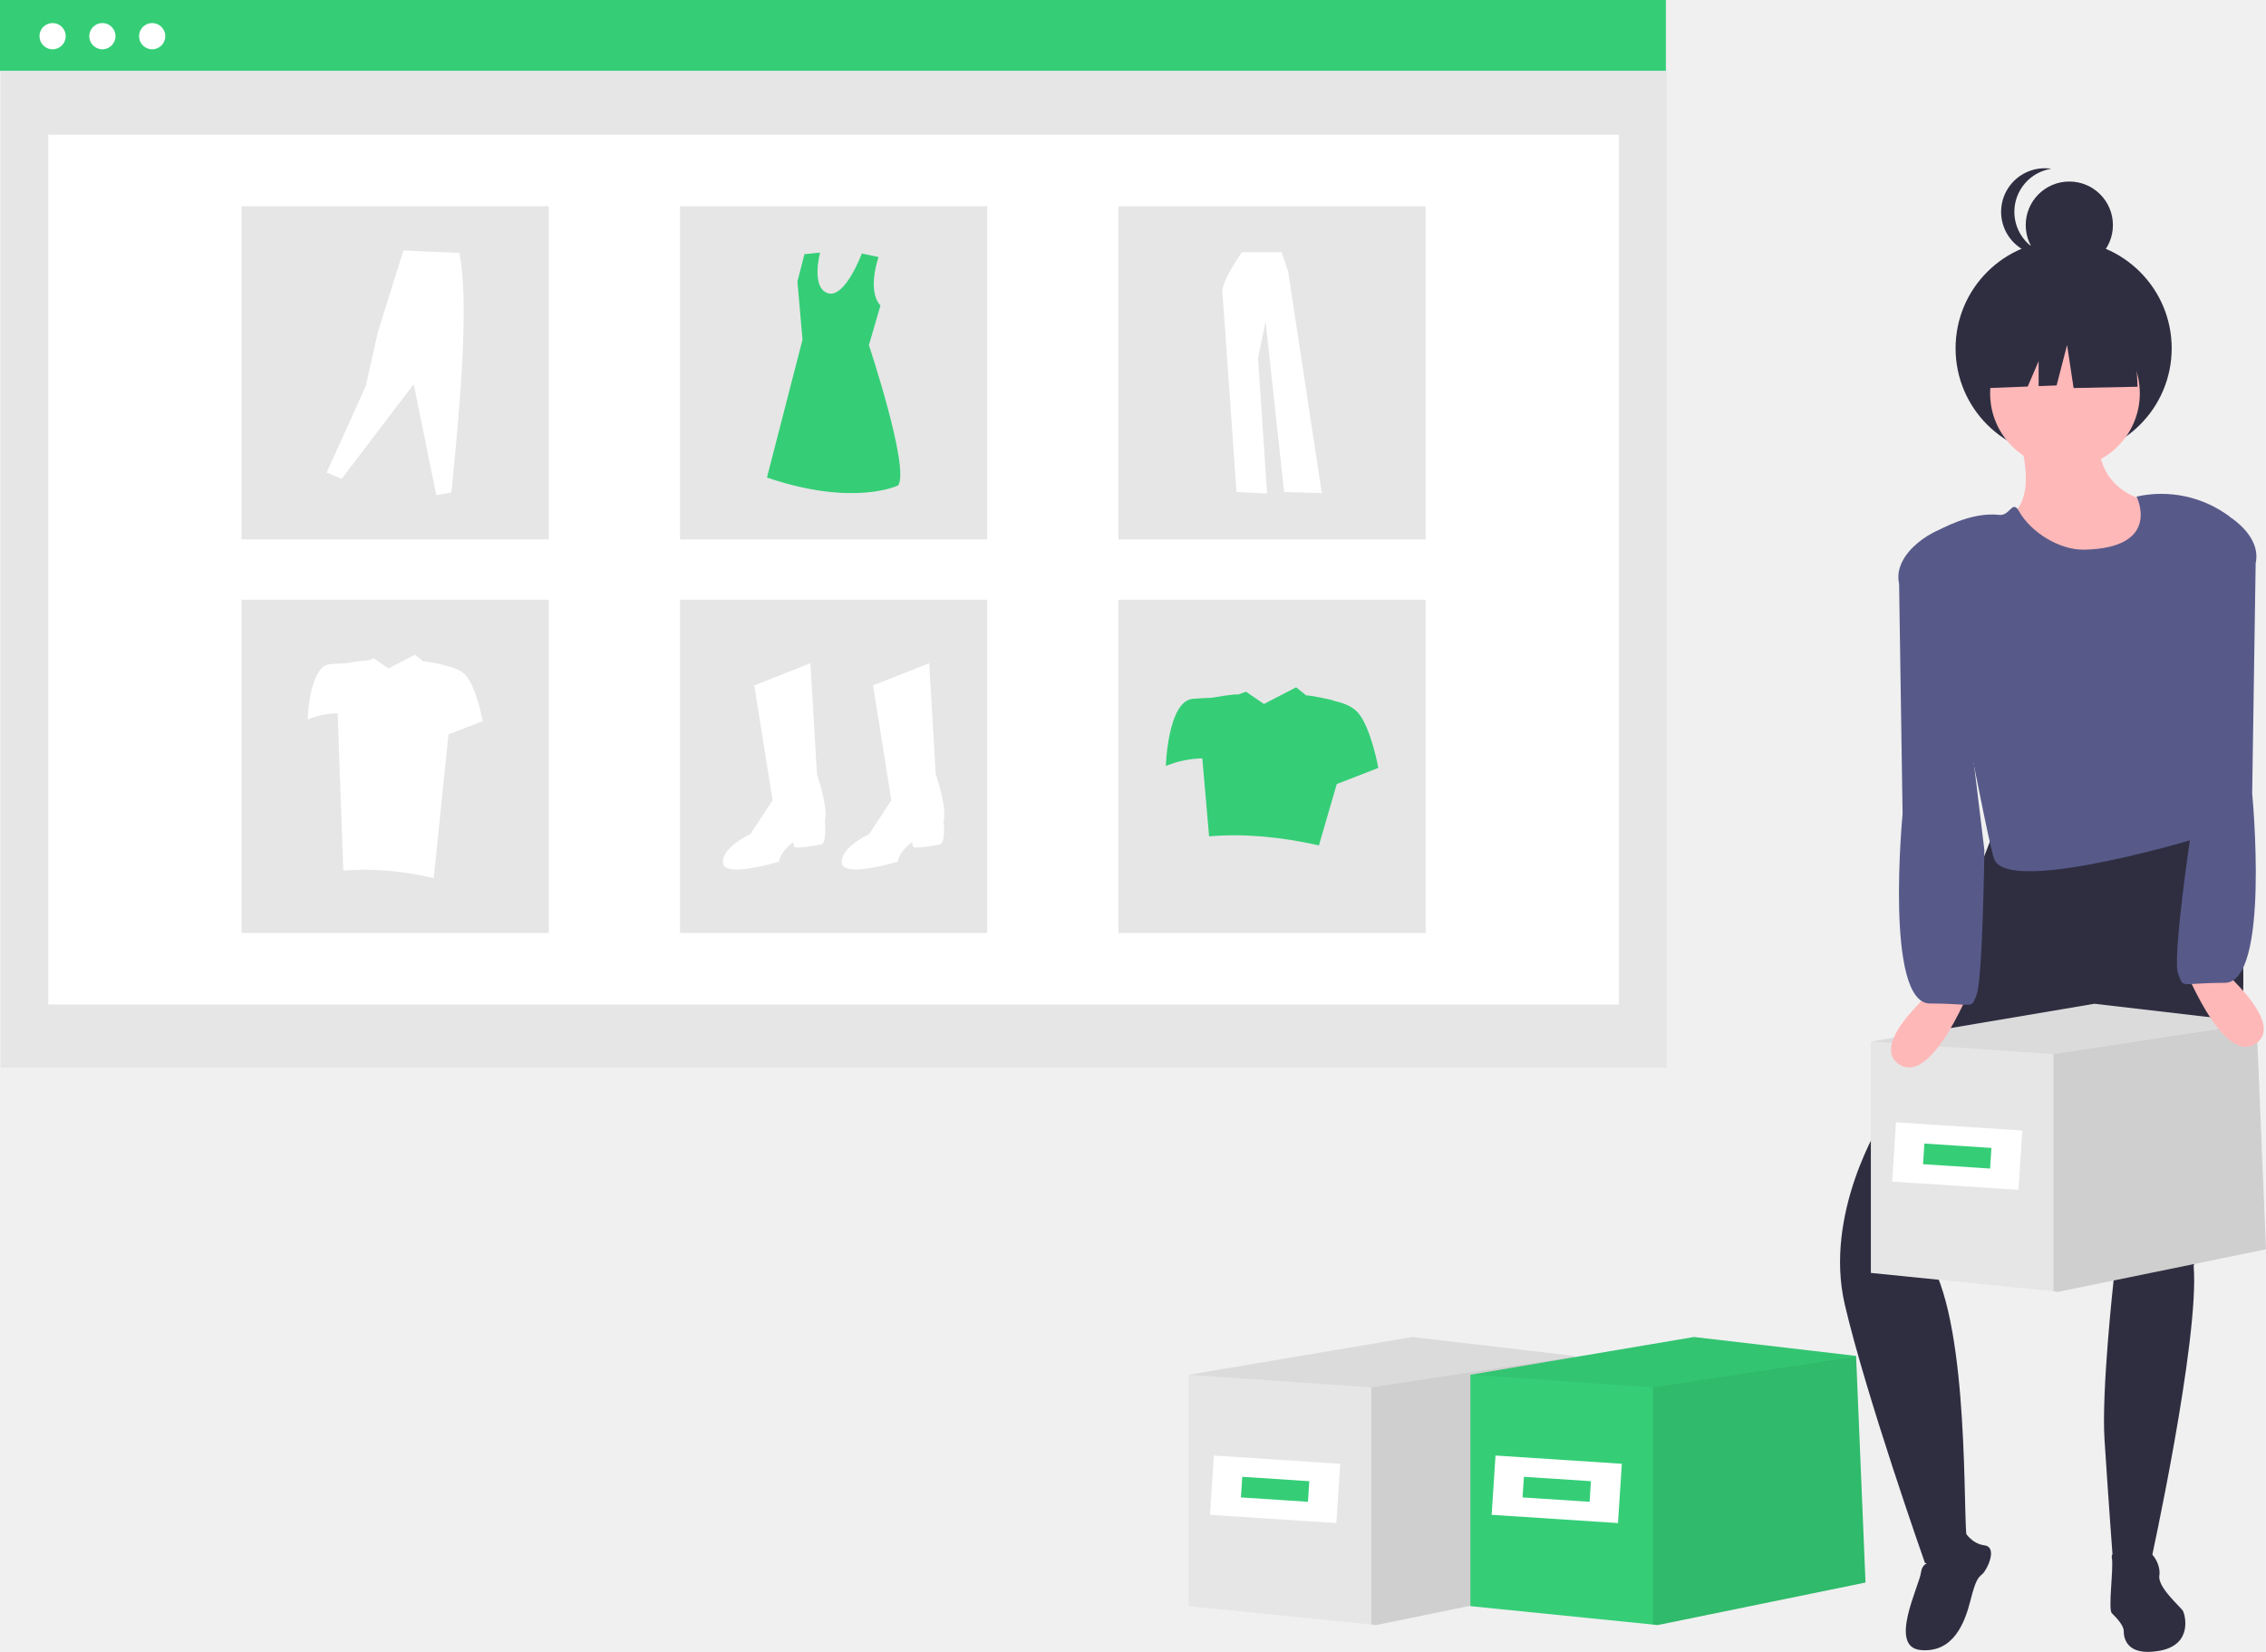
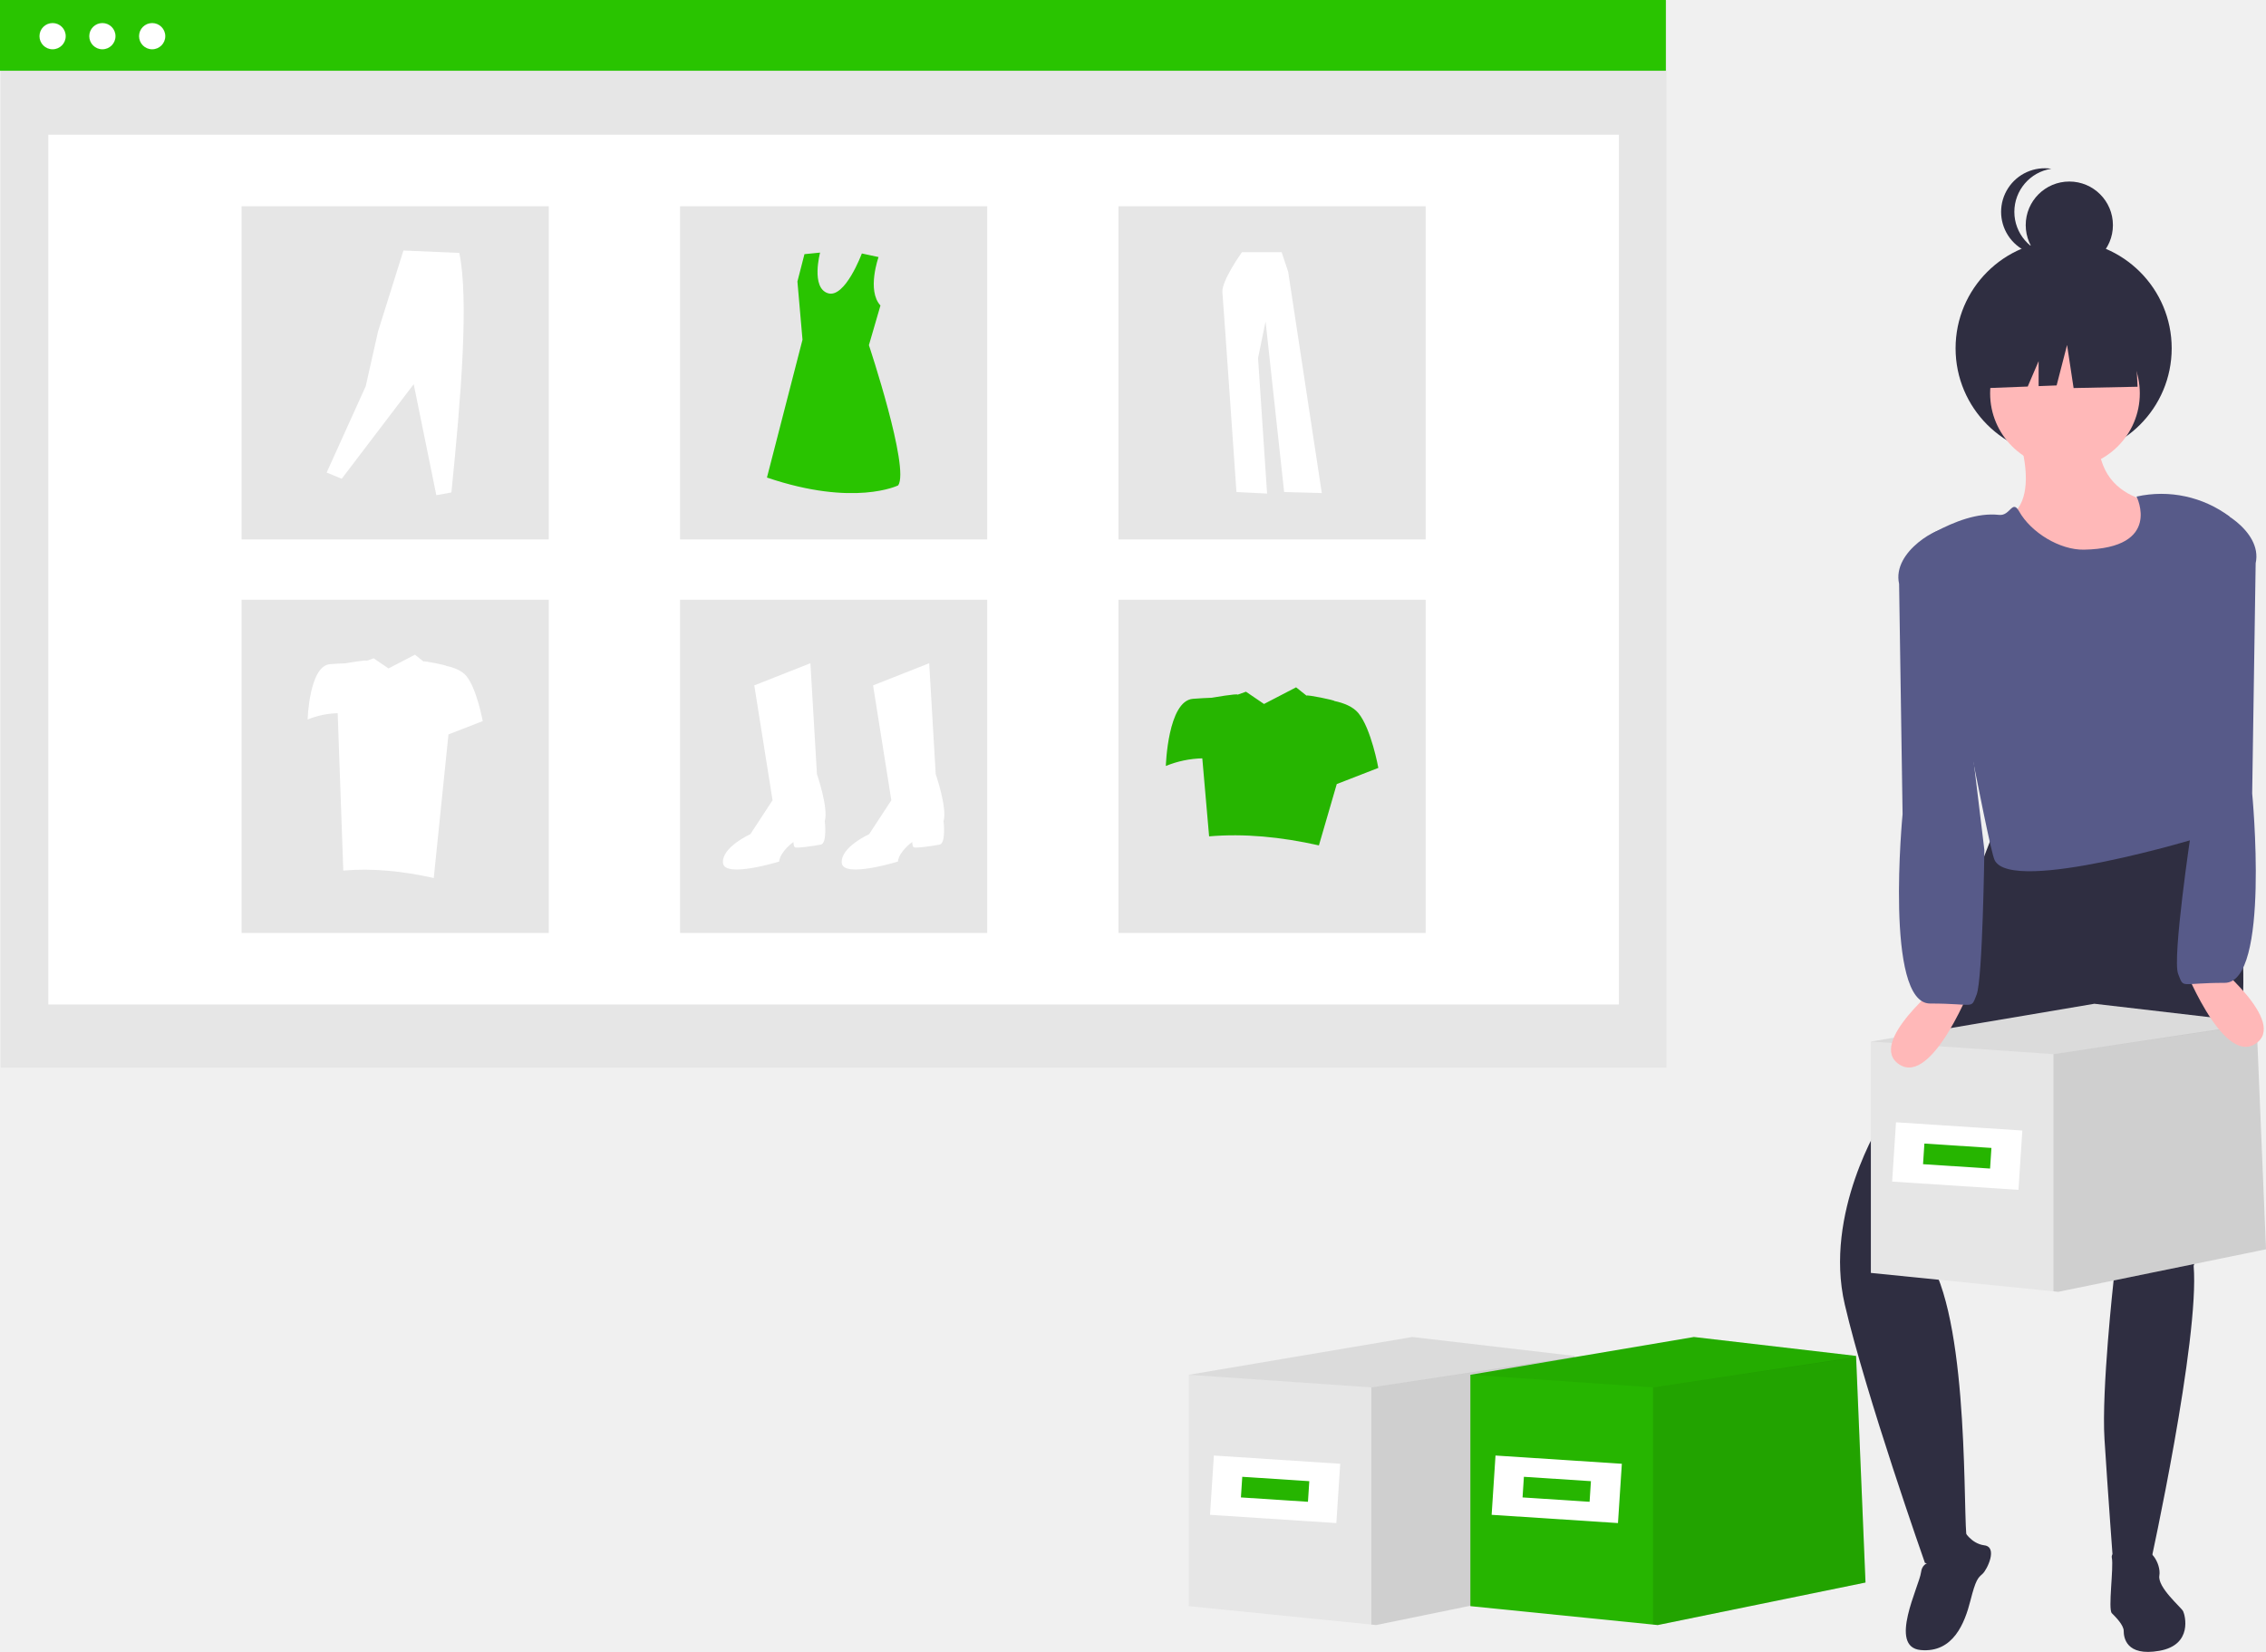
<svg xmlns="http://www.w3.org/2000/svg" id="a80234ba-f3f6-42a2-9225-8d803f7486aa" data-name="Layer 1" width="877" height="639.474" viewBox="0 0 877 639.474">
  <rect x="0.275" y="0.365" width="644.725" height="412.91" fill="#e6e6e6" />
  <rect x="18.711" y="52.155" width="607.853" height="336.693" fill="#fff" />
-   <rect width="644.725" height="27.39" fill="#35CE77" />
+   <rect width="644.725" height="27.39" fill="#29c400" />
  <circle cx="20.354" cy="14.003" r="5.077" fill="#fff" />
  <circle cx="39.624" cy="14.003" r="5.077" fill="#FFF" />
  <circle cx="58.893" cy="14.003" r="5.077" fill="#FFF" />
  <rect x="93.501" y="79.848" width="118.887" height="128.982" fill="#e6e6e6" />
  <rect x="263.193" y="79.848" width="118.887" height="128.982" fill="#e6e6e6" />
  <rect x="432.885" y="79.848" width="118.887" height="128.982" fill="#e6e6e6" />
  <rect x="93.501" y="232.176" width="118.887" height="128.982" fill="#e6e6e6" />
  <rect x="263.193" y="232.176" width="118.887" height="128.982" fill="#e6e6e6" />
  <rect x="432.885" y="232.176" width="118.887" height="128.982" fill="#e6e6e6" />
  <path d="M453.428,395.588l21.722-8.588,2.526,42.939s4.546,13.134,3.031,18.186c0,0,1.01,8.588-1.515,9.093s-9.598,1.515-10.103,1.01-.505-2.021-.505-2.021-5.052,3.536-5.557,7.577c0,0-21.217,6.567-21.722.505s10.608-11.114,10.608-11.114l8.588-13.134Z" transform="translate(-161.5 -130.2629)" fill="#fff" />
  <path d="M499.397,395.588l21.722-8.588,2.526,42.939s4.546,13.134,3.031,18.186c0,0,1.01,8.588-1.515,9.093s-9.598,1.515-10.103,1.01-.505-2.021-.505-2.021-5.052,3.536-5.557,7.577c0,0-21.217,6.567-21.722.505s10.608-11.114,10.608-11.114l8.588-13.134Z" transform="translate(-161.5 -130.2629)" fill="#fff" />
-   <path d="M501.522,229.773s-4.625,12.924.734,18.752l-4.468,15.353s15.874,47.622,11.339,54.274c0,0-16.932,8.466-50.796-3.024l13.757-53.367-1.965-22.526,2.721-10.583,6.047-.605s-3.628,13.606,3.024,15.723S495.056,228.387,495.056,228.387Z" transform="translate(-161.5 -130.2629)" fill="#35CE77" />
+   <path d="M501.522,229.773s-4.625,12.924.734,18.752l-4.468,15.353s15.874,47.622,11.339,54.274c0,0-16.932,8.466-50.796-3.024l13.757-53.367-1.965-22.526,2.721-10.583,6.047-.605s-3.628,13.606,3.024,15.723S495.056,228.387,495.056,228.387Z" transform="translate(-161.5 -130.2629)" fill="#29c400" />
  <path d="M287.921,313.204l5.837,2.388,27.858-36.613,8.755,42.98,5.837-1.061c3.744-37.055,6.797-74.85,3.051-92.726l-21.623-.929-9.816,31.307L303.044,279.775Z" transform="translate(-161.5 -130.2629)" fill="#fff" />
  <path d="M642.178,227.875s-7.966,11.074-7.577,15.543,5.44,77.327,5.44,77.327l11.852.583L648.395,268.87l2.914-14.183,7.189,66.058,14.572.389-13.017-85.681-2.526-7.577Z" transform="translate(-161.5 -130.2629)" fill="#fff" />
-   <path d="M687.2,406.281c-2.115-2.538-5.751-3.91-9.242-4.652.105-.317-10.618-2.532-10.798-2.076l-4.041-3.219-12.415,6.447-6.977-4.75-3.241,1.15c.132-.572-10.061,1.194-10.061,1.194-1.947.07-4.434.192-7.218.406-9.749.75-10.499,25.997-10.499,25.997a39.852,39.852,0,0,1,14.113-2.955l2.635,30.202c13.553-1.162,27.767.19,42.496,3.5L678.86,433.785l16.089-6.257S692.2,412.28,687.2,406.281Z" transform="translate(-161.5 -130.2629)" fill="#35CE77" />
+   <path d="M687.2,406.281c-2.115-2.538-5.751-3.91-9.242-4.652.105-.317-10.618-2.532-10.798-2.076l-4.041-3.219-12.415,6.447-6.977-4.75-3.241,1.15c.132-.572-10.061,1.194-10.061,1.194-1.947.07-4.434.192-7.218.406-9.749.75-10.499,25.997-10.499,25.997a39.852,39.852,0,0,1,14.113-2.955l2.635,30.202c13.553-1.162,27.767.19,42.496,3.5L678.86,433.785l16.089-6.257S692.2,412.28,687.2,406.281Z" transform="translate(-161.5 -130.2629)" fill="#26B500" />
  <path d="M341.941,391.901c-1.743-2.091-4.738-3.222-7.615-3.833.086-.262-8.749-2.086-8.897-1.71l-3.33-2.652-10.229,5.312-5.749-3.913-2.67.948c.109-.471-8.29.983-8.29.983-1.604.058-3.654.158-5.947.335-8.033.618-8.651,21.421-8.651,21.421a32.836,32.836,0,0,1,11.629-2.435L294.362,467.27c11.167-.958,22.879.157,35.015,2.884l5.692-55.59,13.257-5.155S346.06,396.845,341.941,391.901Z" transform="translate(-161.5 -130.2629)" fill="#fff" />
  <polygon points="613 612.618 532.578 629.079 530.745 628.892 460.071 621.759 460.071 532.196 546.587 517.569 609.346 524.888 609.369 525.285 609.369 525.472 613 612.618" fill="#e6e6e6" />
  <polygon points="613 612.618 532.578 629.079 530.745 628.892 530.745 537.076 609.369 525.285 613 612.618" opacity="0.1" style="isolation:isolate" />
  <polygon points="609.369 525.472 609.346 525.495 530.745 537.076 460.071 532.196 546.587 517.569 609.346 524.888 609.369 525.285 609.369 525.472" opacity="0.05" style="isolation:isolate" />
  <rect x="630.5" y="695.287" width="49" height="23" transform="translate(-114.0789 -171.4202) rotate(3.73411)" fill="#fff" />
-   <rect x="642" y="702.787" width="26" height="8" transform="translate(-114.0789 -171.4202) rotate(3.73411)" fill="#35CE77" />
-   <polygon points="722 612.618 641.578 629.079 639.745 628.892 569.071 621.759 569.071 532.196 655.587 517.569 718.346 524.888 718.369 525.285 718.369 525.472 722 612.618" fill="#35CE77" />
+   <rect x="642" y="702.787" width="26" height="8" transform="translate(-114.0789 -171.4202) rotate(3.73411)" fill="#26B500" />
+   <polygon points="722 612.618 641.578 629.079 639.745 628.892 569.071 621.759 569.071 532.196 655.587 517.569 718.346 524.888 718.369 525.285 718.369 525.472 722 612.618" fill="#26B500" />
  <polygon points="722 612.618 641.578 629.079 639.745 628.892 639.745 537.076 718.369 525.285 722 612.618" opacity="0.1" style="isolation:isolate" />
  <polygon points="718.369 525.472 718.346 525.495 639.745 537.076 569.071 532.196 655.587 517.569 718.346 524.888 718.369 525.285 718.369 525.472" opacity="0.05" style="isolation:isolate" />
  <rect x="739.5" y="695.287" width="49" height="23" transform="translate(-113.8475 -178.519) rotate(3.73411)" fill="#fff" />
-   <rect x="751" y="702.787" width="26" height="8" transform="translate(-113.8475 -178.519) rotate(3.73411)" fill="#35CE77" />
+   <rect x="751" y="702.787" width="26" height="8" transform="translate(-113.8475 -178.519) rotate(3.73411)" fill="#26B500" />
  <path d="M941.695,295.884s14.19,36.656-11.825,36.656,40.204,36.656,66.218,15.372,10.642-22.467,10.642-22.467-34.291,3.547-33.109-27.197Z" transform="translate(-161.5 -130.2629)" fill="#ffb8b8" />
  <circle cx="798.679" cy="134.835" r="41.82" fill="#2f2e41" />
  <path d="M934.6,448.422,889.666,564.303S867.2,599.777,875.477,635.251,906.5,735.287,906.5,735.287s17.183,4.372,16-11,.737-89.898-17-110l71.669-81.911,2.365,93.415s-4.73,42.569-3.547,61.488,3.547,50.846,3.547,50.846l14.19-2.365s19.142-87.094,16.777-115.473c0,0,43.934-137.891-1-171Z" transform="translate(-161.5 -130.2629)" fill="#2f2e41" />
  <path d="M911.44,735.095s-5.785-1.473-6.452,3.833-12.835,28.903-.131,30.085,17.1-10.705,19.228-19.062,2.934-8.836,4.711-10.437,6.006-10.373.7-11.039-8.027-5.885-8.027-5.885S919.796,737.223,911.44,735.095Z" transform="translate(-161.5 -130.2629)" fill="#2f2e41" />
  <path d="M988.797,730.991s-10.73-1.533-9.963,2.299-1.533,19.927,0,21.459,4.598,4.598,4.598,6.898.766,9.963,13.795,7.664,9.963-13.795,9.197-15.328-9.963-9.197-9.197-13.795S993.395,727.926,988.797,730.991Z" transform="translate(-161.5 -130.2629)" fill="#2f2e41" />
  <circle cx="799.195" cy="152.276" r="28.966" fill="#ffb8b8" />
  <path d="M988.402,322.489s10.103,19.989-20.35,20.556c-9.362.174-20.495-6.648-25.091-14.806-2.708-4.806-3.392,1.832-7.77,1.345-8.292-.921-17.15,2.518-25.076,6.733a5.001,5.001,0,0,0-2.442,5.866C913.684,362.127,930.85,458.064,933.5,463.287c6.767,13.339,80-9,80-9,1.004-36.294-12.17-87.071,11-124A44.135,44.135,0,0,0,988.402,322.489Z" transform="translate(-161.5 -130.2629)" fill="#575a89" />
  <polygon points="826.283 130.002 805.06 118.886 775.753 123.433 769.69 150.214 784.784 149.633 789 139.794 789 149.471 795.965 149.203 800.007 133.539 802.534 150.214 827.292 149.708 826.283 130.002" fill="#2f2e41" />
  <circle cx="800.88" cy="87.146" r="16.875" fill="#2f2e41" />
  <path d="M941.104,212.273a16.879,16.879,0,0,1,14.307-16.68,16.875,16.875,0,1,0,0,33.361A16.879,16.879,0,0,1,941.104,212.273Z" transform="translate(-161.5 -130.2629)" fill="#2f2e41" />
  <polygon points="877 483.618 796.578 500.079 794.745 499.892 724.071 492.759 724.071 403.196 810.587 388.569 873.346 395.888 873.369 396.285 873.369 396.472 877 483.618" fill="#e6e6e6" />
  <polygon points="877 483.618 796.578 500.079 794.745 499.892 794.745 408.076 873.369 396.285 877 483.618" opacity="0.1" style="isolation:isolate" />
  <polygon points="873.369 396.472 873.346 396.495 794.745 408.076 724.071 403.196 810.587 388.569 873.346 395.888 873.369 396.285 873.369 396.472" opacity="0.05" style="isolation:isolate" />
  <rect x="894.5" y="566.287" width="49" height="23" transform="translate(-121.9197 -188.8875) rotate(3.73411)" fill="#fff" />
-   <rect x="906" y="573.787" width="26" height="8" transform="translate(-121.9197 -188.8875) rotate(3.73411)" fill="#35CE77" />
+   <rect x="906" y="573.787" width="26" height="8" transform="translate(-121.9197 -188.8875) rotate(3.73411)" fill="#26B500" />
  <path d="M913.221,510.457s-29.562,23.649-16.555,31.927,28.379-31.927,28.379-31.927Z" transform="translate(-161.5 -130.2629)" fill="#ffb8b8" />
  <path d="M914.5,335.287c-1.531-1.726-20.867,8.136-18,21l1.349,89.134s-7.095,73.313,10.642,73.313,15.644,2.465,18.009-3.447,3-56,3-56Z" transform="translate(-161.5 -130.2629)" fill="#575a89" />
  <path d="M1005.954,502.457s15.372,40.204,28.379,31.927-16.555-31.927-16.555-31.927Z" transform="translate(-161.5 -130.2629)" fill="#ffb8b8" />
  <path d="M1009.5,452.287s-7.365,49.088-5,55,.272,3.447,18.009,3.447,10.642-73.313,10.642-73.313L1034.5,348.287c2.867-12.864-16.469-22.726-18-21l-17,58Z" transform="translate(-161.5 -130.2629)" fill="#575a89" />
</svg>
